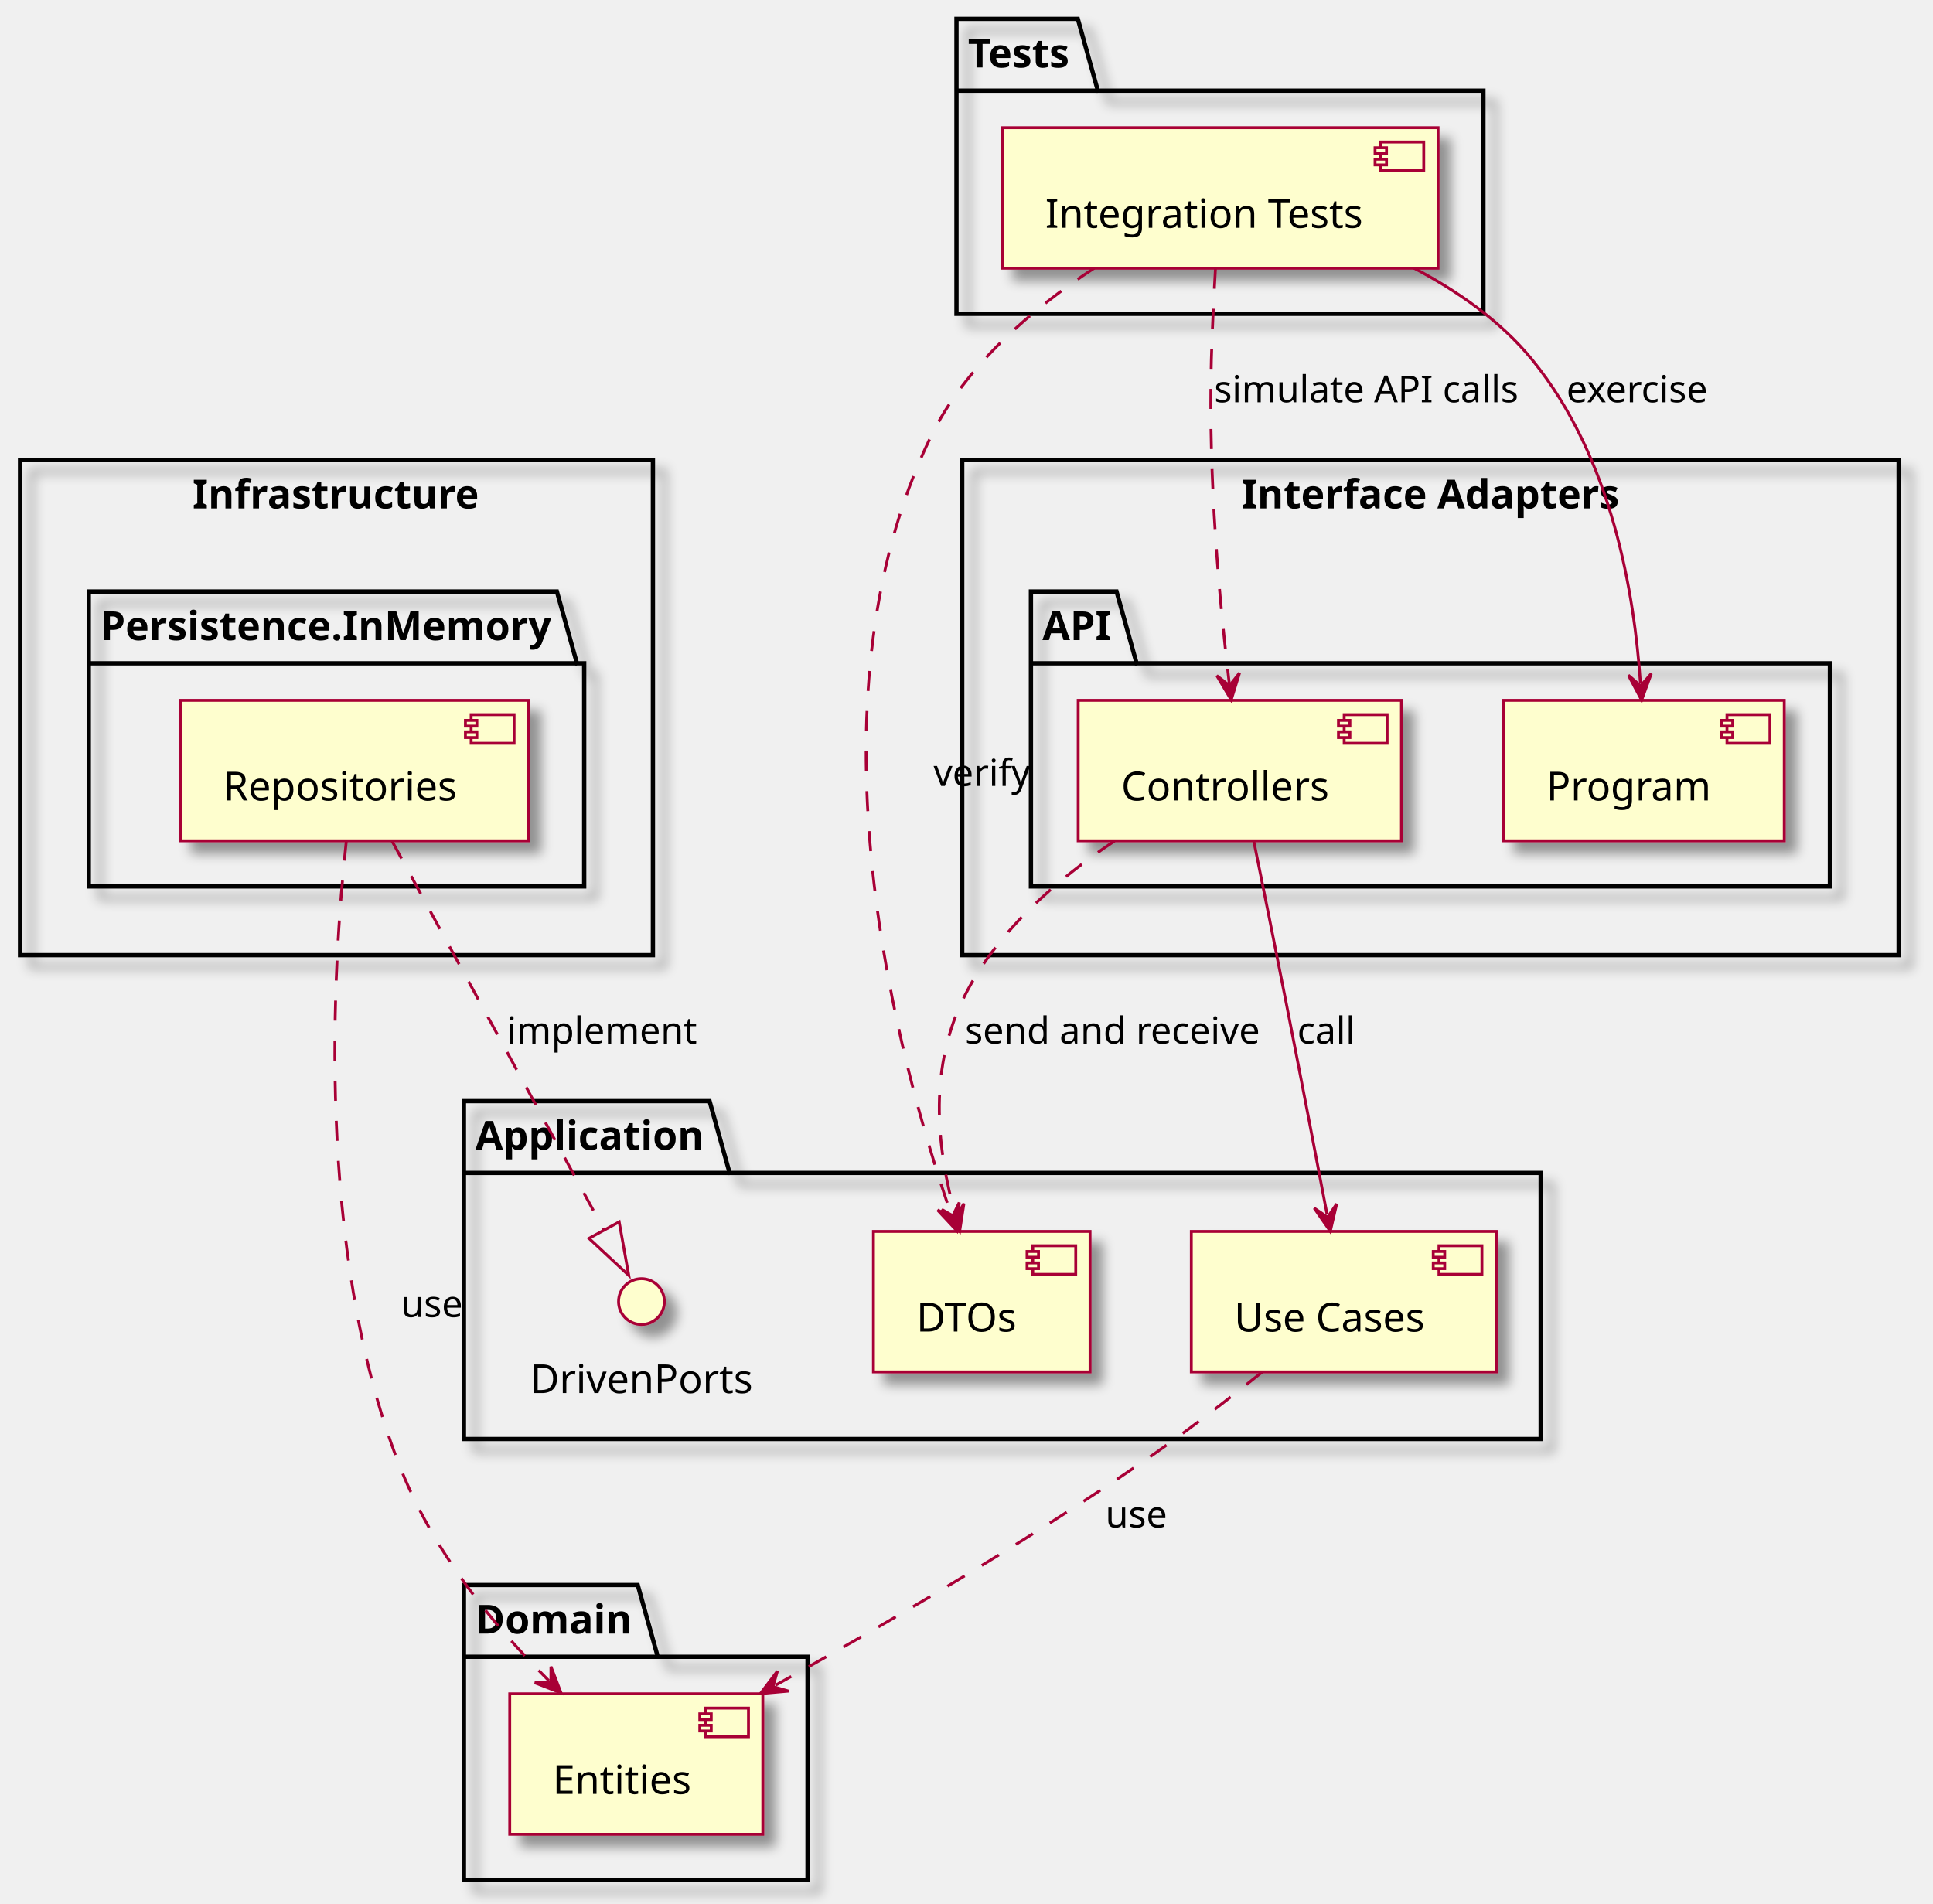
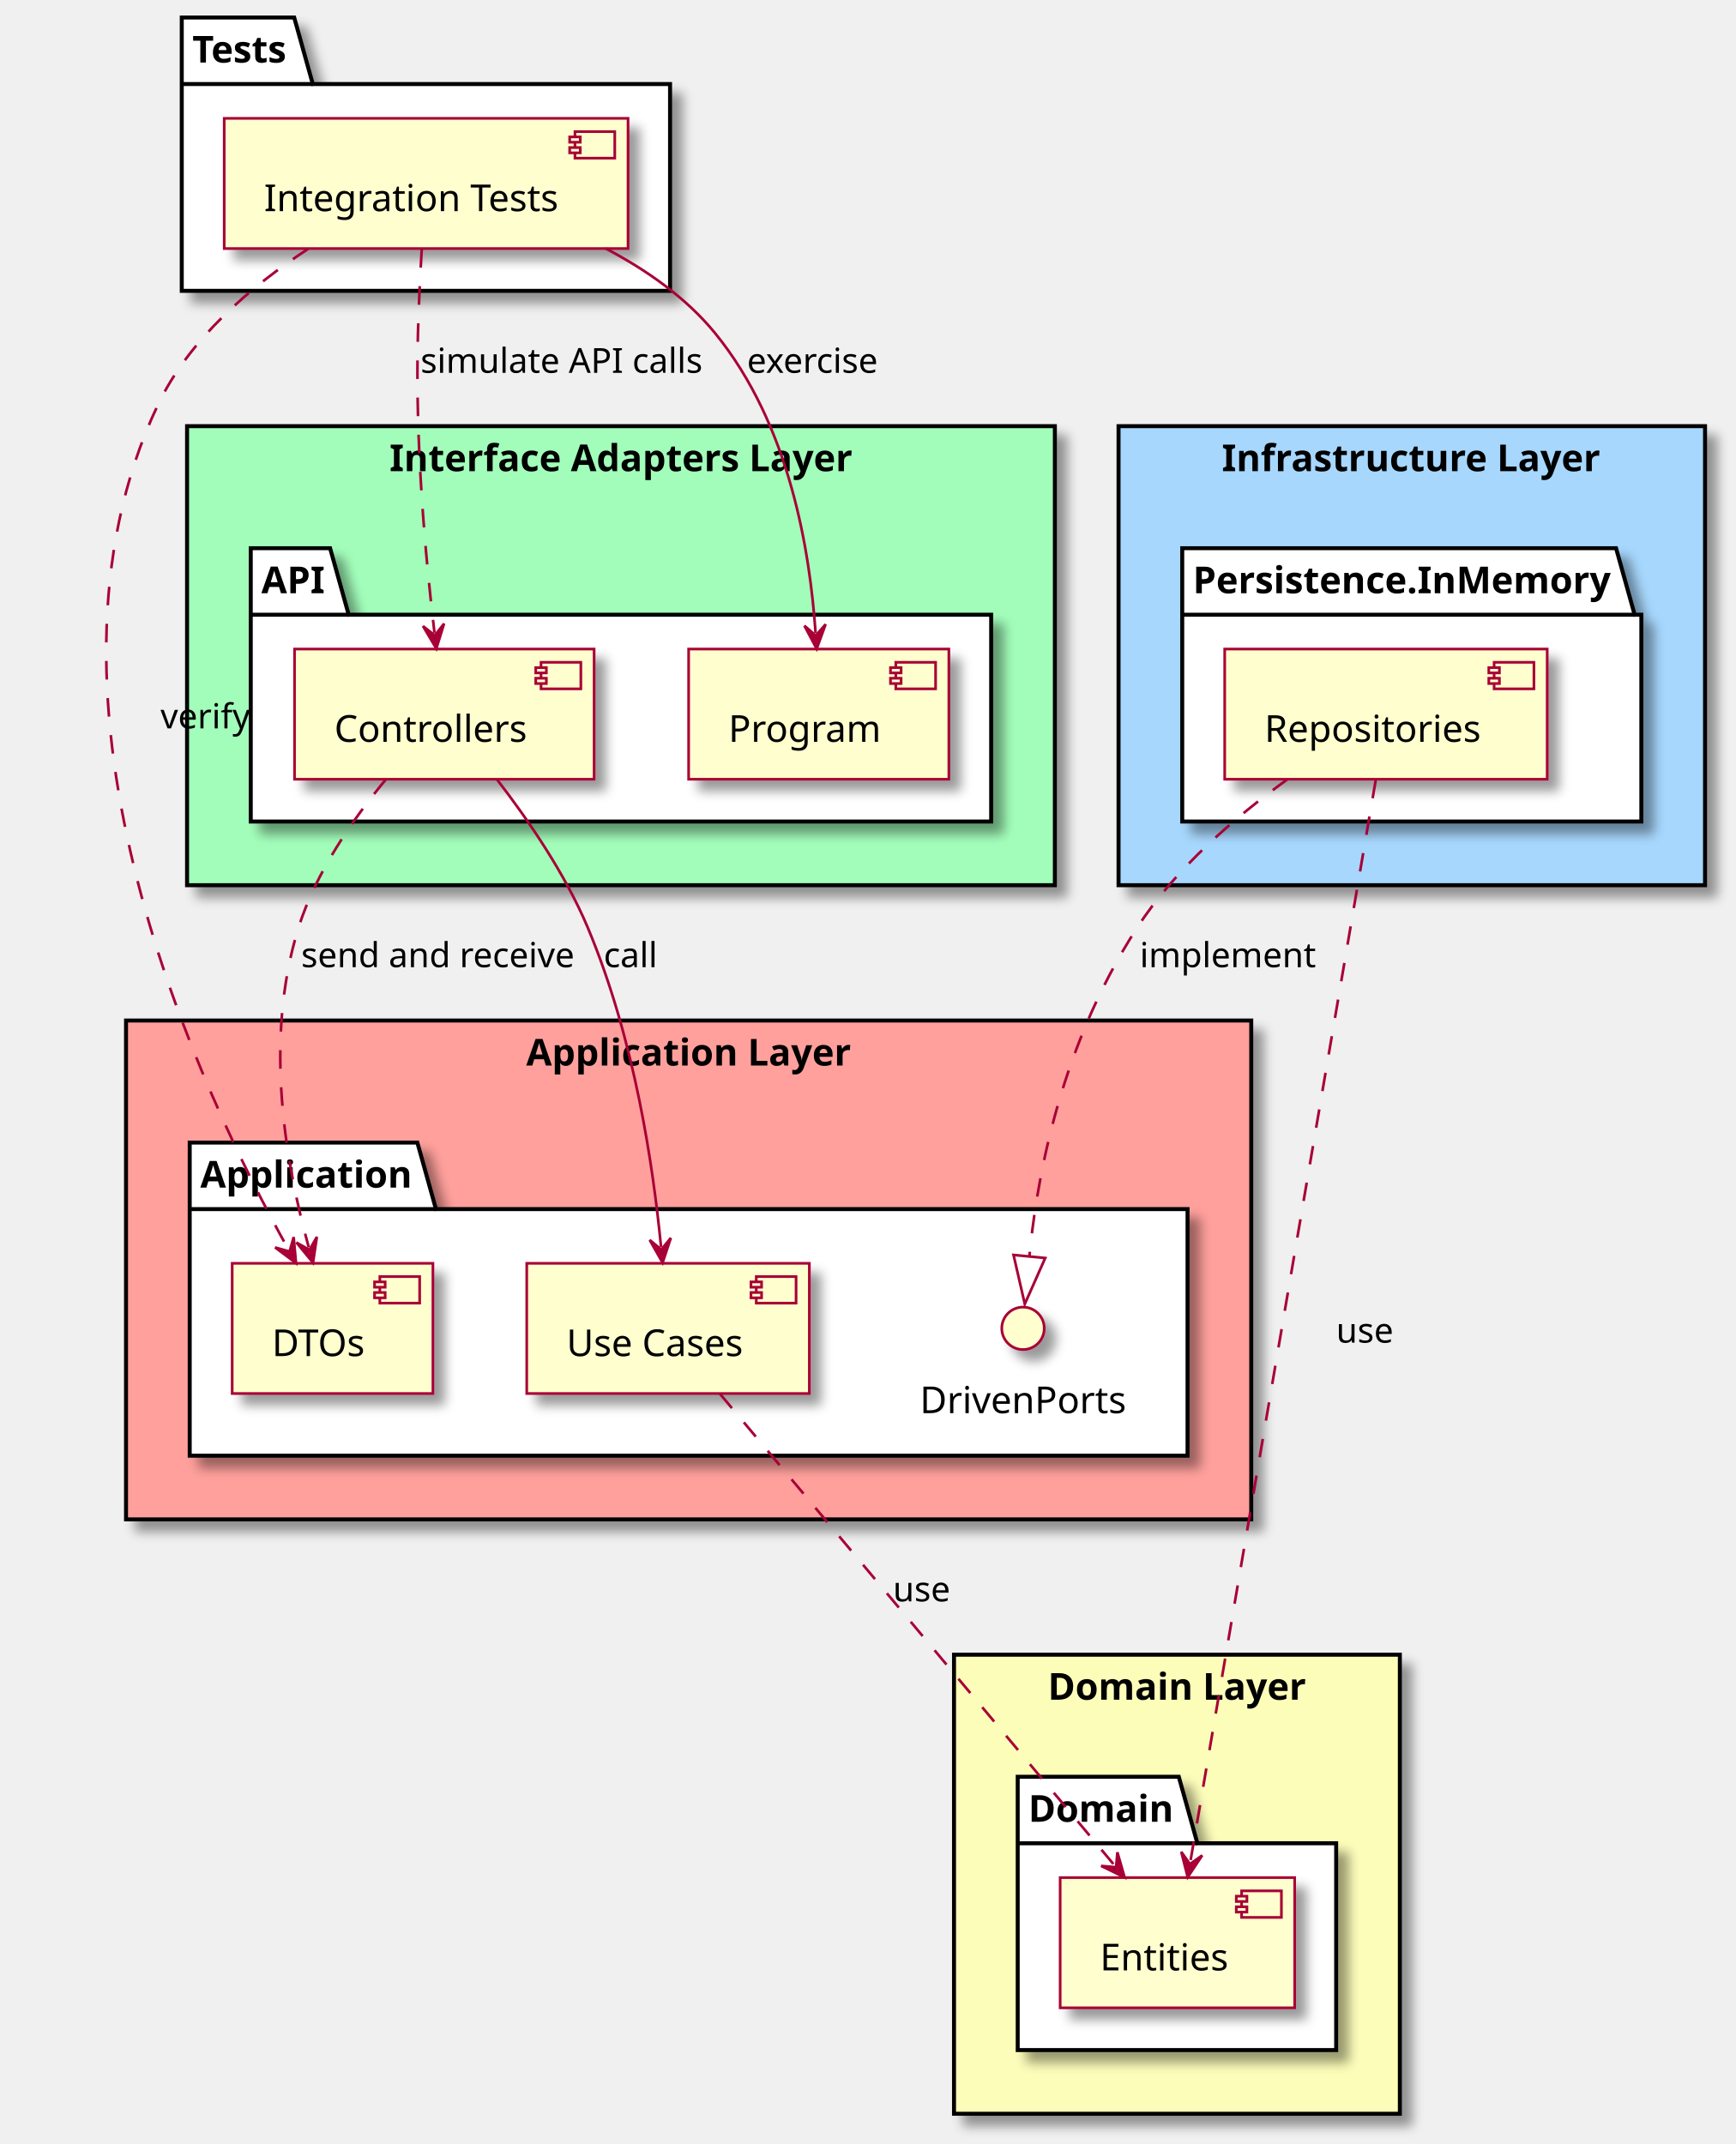
- <svg xmlns="http://www.w3.org/2000/svg" contentStyleType="text/css" height="665px" preserveAspectRatio="none" style="width:675px;height:665px;background:#FFFFFF;" version="1.1" viewBox="0 0 675 665" width="675px" zoomAndPan="magnify">
+ <svg xmlns="http://www.w3.org/2000/svg" contentStyleType="text/css" height="808px" preserveAspectRatio="none" style="width:654px;height:808px;background:#FFFFFF;" version="1.1" viewBox="0 0 654 808" width="654px" zoomAndPan="magnify">
  <defs>
-     <filter height="300%" id="fy37uzm4ynkod" width="300%" x="-1" y="-1">
+     <filter height="300%" id="f1bt03yk4s7x6h" width="300%" x="-1" y="-1">
      <feGaussianBlur result="blurOut" stdDeviation="2.0" />
      <feColorMatrix in="blurOut" result="blurOut2" type="matrix" values="0 0 0 0 0 0 0 0 0 0 0 0 0 0 0 0 0 0 .4 0" />
      <feOffset dx="4.0" dy="4.0" in="blurOut2" result="blurOut3" />
      <feBlend in="SourceGraphic" in2="blurOut3" mode="normal" />
    </filter>
  </defs>
  <g>
+     <g id="cluster_Domain Layer">
+       <rect fill="#FCFDB9" filter="url(#f1bt03yk4s7x6h)" height="173" style="stroke:#000000;stroke-width:1.5;" width="168" x="359.49" y="623.602" />
+       <text fill="#000000" font-family="sans-serif" font-size="14" font-weight="bold" lengthAdjust="spacing" textLength="97.3" x="394.84" y="640.568">Domain Layer</text>
+     </g>
    <g id="cluster_Domain">
-       <polygon fill="none" filter="url(#fy37uzm4ynkod)" points="162,553.602,222.698,553.602,229.698,578.67,282,578.67,282,656.602,162,656.602,162,553.602" style="stroke:#000000;stroke-width:1.5;" />
-       <line style="stroke:#000000;stroke-width:1.5;" x1="162" x2="229.698" y1="578.67" y2="578.67" />
-       <text fill="#000000" font-family="sans-serif" font-size="14" font-weight="bold" lengthAdjust="spacing" textLength="54.698" x="166" y="570.568">Domain</text>
+       <polygon fill="#FFFFFF" filter="url(#f1bt03yk4s7x6h)" points="383.49,669.602,444.188,669.602,451.188,694.67,503.49,694.67,503.49,772.602,383.49,772.602,383.49,669.602" style="stroke:#000000;stroke-width:1.5;" />
+       <line style="stroke:#000000;stroke-width:1.5;" x1="383.49" x2="451.188" y1="694.67" y2="694.67" />
+       <text fill="#000000" font-family="sans-serif" font-size="14" font-weight="bold" lengthAdjust="spacing" textLength="54.698" x="387.49" y="686.568">Domain</text>
+     </g>
+     <g id="cluster_Application Layer">
+       <rect fill="#FFA09C" filter="url(#f1bt03yk4s7x6h)" height="188" style="stroke:#000000;stroke-width:1.5;" width="424" x="47.49" y="384.602" />
+       <text fill="#000000" font-family="sans-serif" font-size="14" font-weight="bold" lengthAdjust="spacing" textLength="122.388" x="198.296" y="401.568">Application Layer</text>
    </g>
    <g id="cluster_Application">
-       <polygon fill="none" filter="url(#fy37uzm4ynkod)" points="162,384.602,247.786,384.602,254.786,409.67,538,409.67,538,502.602,162,502.602,162,384.602" style="stroke:#000000;stroke-width:1.5;" />
-       <line style="stroke:#000000;stroke-width:1.5;" x1="162" x2="254.786" y1="409.67" y2="409.67" />
-       <text fill="#000000" font-family="sans-serif" font-size="14" font-weight="bold" lengthAdjust="spacing" textLength="79.786" x="166" y="401.568">Application</text>
+       <polygon fill="#FFFFFF" filter="url(#f1bt03yk4s7x6h)" points="71.49,430.602,157.276,430.602,164.276,455.67,447.49,455.67,447.49,548.602,71.49,548.602,71.49,430.602" style="stroke:#000000;stroke-width:1.5;" />
+       <line style="stroke:#000000;stroke-width:1.5;" x1="71.49" x2="164.276" y1="455.67" y2="455.67" />
+       <text fill="#000000" font-family="sans-serif" font-size="14" font-weight="bold" lengthAdjust="spacing" textLength="79.786" x="75.49" y="447.568">Application</text>
    </g>
-     <g id="cluster_Infrastructure">
-       <rect fill="none" filter="url(#fy37uzm4ynkod)" height="173" style="stroke:#000000;stroke-width:1.5;" width="221" x="7" y="160.602" />
-       <text fill="#000000" font-family="sans-serif" font-size="14" font-weight="bold" lengthAdjust="spacing" textLength="100.562" x="67.219" y="177.568">Infrastructure</text>
+     <g id="cluster_Interface Adapters Layer">
+       <rect fill="#A2FDBA" filter="url(#f1bt03yk4s7x6h)" height="173" style="stroke:#000000;stroke-width:1.5;" width="327" x="70.49" y="160.602" />
+       <text fill="#000000" font-family="sans-serif" font-size="14" font-weight="bold" lengthAdjust="spacing" textLength="174.439" x="146.77" y="177.568">Interface Adapters Layer</text>
+     </g>
+     <g id="cluster_API">
+       <polygon fill="#FFFFFF" filter="url(#f1bt03yk4s7x6h)" points="94.49,206.602,124.388,206.602,131.388,231.67,373.49,231.67,373.49,309.602,94.49,309.602,94.49,206.602" style="stroke:#000000;stroke-width:1.5;" />
+       <line style="stroke:#000000;stroke-width:1.5;" x1="94.49" x2="131.388" y1="231.67" y2="231.67" />
+       <text fill="#000000" font-family="sans-serif" font-size="14" font-weight="bold" lengthAdjust="spacing" textLength="23.898" x="98.49" y="223.568">API</text>
+     </g>
+     <g id="cluster_Infrastructure Layer">
+       <rect fill="#A7D7FD" filter="url(#f1bt03yk4s7x6h)" height="173" style="stroke:#000000;stroke-width:1.5;" width="221" x="421.49" y="160.602" />
+       <text fill="#000000" font-family="sans-serif" font-size="14" font-weight="bold" lengthAdjust="spacing" textLength="143.163" x="460.408" y="177.568">Infrastructure Layer</text>
    </g>
    <g id="cluster_Persistence.InMemory">
-       <polygon fill="none" filter="url(#fy37uzm4ynkod)" points="31,206.602,194.471,206.602,201.471,231.67,204,231.67,204,309.602,31,309.602,31,206.602" style="stroke:#000000;stroke-width:1.5;" />
-       <line style="stroke:#000000;stroke-width:1.5;" x1="31" x2="201.471" y1="231.67" y2="231.67" />
-       <text fill="#000000" font-family="sans-serif" font-size="14" font-weight="bold" lengthAdjust="spacing" textLength="157.471" x="35" y="223.568">Persistence.InMemory</text>
-     </g>
-     <g id="cluster_Interface Adapters">
-       <rect fill="none" filter="url(#fy37uzm4ynkod)" height="173" style="stroke:#000000;stroke-width:1.5;" width="327" x="336" y="160.602" />
-       <text fill="#000000" font-family="sans-serif" font-size="14" font-weight="bold" lengthAdjust="spacing" textLength="131.838" x="433.581" y="177.568">Interface Adapters</text>
-     </g>
-     <g id="cluster_API">
-       <polygon fill="none" filter="url(#fy37uzm4ynkod)" points="360,206.602,389.898,206.602,396.898,231.67,639,231.67,639,309.602,360,309.602,360,206.602" style="stroke:#000000;stroke-width:1.5;" />
-       <line style="stroke:#000000;stroke-width:1.5;" x1="360" x2="396.898" y1="231.67" y2="231.67" />
-       <text fill="#000000" font-family="sans-serif" font-size="14" font-weight="bold" lengthAdjust="spacing" textLength="23.898" x="364" y="223.568">API</text>
+       <polygon fill="#FFFFFF" filter="url(#f1bt03yk4s7x6h)" points="445.49,206.602,608.961,206.602,615.961,231.67,618.49,231.67,618.49,309.602,445.49,309.602,445.49,206.602" style="stroke:#000000;stroke-width:1.5;" />
+       <line style="stroke:#000000;stroke-width:1.5;" x1="445.49" x2="615.961" y1="231.67" y2="231.67" />
+       <text fill="#000000" font-family="sans-serif" font-size="14" font-weight="bold" lengthAdjust="spacing" textLength="157.471" x="449.49" y="223.568">Persistence.InMemory</text>
    </g>
    <g id="cluster_Tests">
-       <polygon fill="none" filter="url(#fy37uzm4ynkod)" points="334,6.602,376.372,6.602,383.372,31.67,518,31.67,518,109.602,334,109.602,334,6.602" style="stroke:#000000;stroke-width:1.5;" />
-       <line style="stroke:#000000;stroke-width:1.5;" x1="334" x2="383.372" y1="31.67" y2="31.67" />
-       <text fill="#000000" font-family="sans-serif" font-size="14" font-weight="bold" lengthAdjust="spacing" textLength="36.372" x="338" y="23.568">Tests</text>
+       <polygon fill="#FFFFFF" filter="url(#f1bt03yk4s7x6h)" points="68.49,6.602,110.862,6.602,117.862,31.67,252.49,31.67,252.49,109.602,68.49,109.602,68.49,6.602" style="stroke:#000000;stroke-width:1.5;" />
+       <line style="stroke:#000000;stroke-width:1.5;" x1="68.49" x2="117.862" y1="31.67" y2="31.67" />
+       <text fill="#000000" font-family="sans-serif" font-size="14" font-weight="bold" lengthAdjust="spacing" textLength="36.372" x="72.49" y="23.568">Tests</text>
    </g>
    <g id="elem_Entities">
-       <rect fill="#FEFECE" filter="url(#fy37uzm4ynkod)" height="49.068" style="stroke:#A80036;stroke-width:1.0;" width="88.37" x="178" y="591.602" />
-       <rect fill="#FEFECE" height="10" style="stroke:#A80036;stroke-width:1.0;" width="15" x="246.37" y="596.602" />
-       <rect fill="#FEFECE" height="2" style="stroke:#A80036;stroke-width:1.0;" width="4" x="244.37" y="598.602" />
-       <rect fill="#FEFECE" height="2" style="stroke:#A80036;stroke-width:1.0;" width="4" x="244.37" y="602.602" />
-       <text fill="#000000" font-family="sans-serif" font-size="14" lengthAdjust="spacing" textLength="48.37" x="193" y="626.568">Entities</text>
+       <rect fill="#FEFECE" filter="url(#f1bt03yk4s7x6h)" height="49.068" style="stroke:#A80036;stroke-width:1.0;" width="88.37" x="399.49" y="707.602" />
+       <rect fill="#FEFECE" height="10" style="stroke:#A80036;stroke-width:1.0;" width="15" x="467.86" y="712.602" />
+       <rect fill="#FEFECE" height="2" style="stroke:#A80036;stroke-width:1.0;" width="4" x="465.86" y="714.602" />
+       <rect fill="#FEFECE" height="2" style="stroke:#A80036;stroke-width:1.0;" width="4" x="465.86" y="718.602" />
+       <text fill="#000000" font-family="sans-serif" font-size="14" lengthAdjust="spacing" textLength="48.37" x="414.49" y="742.568">Entities</text>
    </g>
    <g id="elem_DrivenPorts">
-       <ellipse cx="224" cy="454.602" fill="#FEFECE" filter="url(#fy37uzm4ynkod)" rx="8" ry="8" style="stroke:#A80036;stroke-width:1.0;" />
-       <text fill="#000000" font-family="sans-serif" font-size="14" lengthAdjust="spacing" textLength="77.756" x="185.122" y="486.568">DrivenPorts</text>
+       <ellipse cx="385.49" cy="500.602" fill="#FEFECE" filter="url(#f1bt03yk4s7x6h)" rx="8" ry="8" style="stroke:#A80036;stroke-width:1.0;" />
+       <text fill="#000000" font-family="sans-serif" font-size="14" lengthAdjust="spacing" textLength="77.756" x="346.612" y="532.568">DrivenPorts</text>
    </g>
    <g id="elem_Use Cases">
-       <rect fill="#FEFECE" filter="url(#fy37uzm4ynkod)" height="49.068" style="stroke:#A80036;stroke-width:1.0;" width="106.486" x="416" y="430.102" />
-       <rect fill="#FEFECE" height="10" style="stroke:#A80036;stroke-width:1.0;" width="15" x="502.486" y="435.102" />
-       <rect fill="#FEFECE" height="2" style="stroke:#A80036;stroke-width:1.0;" width="4" x="500.486" y="437.102" />
-       <rect fill="#FEFECE" height="2" style="stroke:#A80036;stroke-width:1.0;" width="4" x="500.486" y="441.102" />
-       <text fill="#000000" font-family="sans-serif" font-size="14" lengthAdjust="spacing" textLength="66.486" x="431" y="465.068">Use Cases</text>
+       <rect fill="#FEFECE" filter="url(#f1bt03yk4s7x6h)" height="49.068" style="stroke:#A80036;stroke-width:1.0;" width="106.486" x="198.49" y="476.102" />
+       <rect fill="#FEFECE" height="10" style="stroke:#A80036;stroke-width:1.0;" width="15" x="284.976" y="481.102" />
+       <rect fill="#FEFECE" height="2" style="stroke:#A80036;stroke-width:1.0;" width="4" x="282.976" y="483.102" />
+       <rect fill="#FEFECE" height="2" style="stroke:#A80036;stroke-width:1.0;" width="4" x="282.976" y="487.102" />
+       <text fill="#000000" font-family="sans-serif" font-size="14" lengthAdjust="spacing" textLength="66.486" x="213.49" y="511.068">Use Cases</text>
    </g>
    <g id="elem_DTOs">
-       <rect fill="#FEFECE" filter="url(#fy37uzm4ynkod)" height="49.068" style="stroke:#A80036;stroke-width:1.0;" width="75.644" x="305" y="430.102" />
-       <rect fill="#FEFECE" height="10" style="stroke:#A80036;stroke-width:1.0;" width="15" x="360.644" y="435.102" />
-       <rect fill="#FEFECE" height="2" style="stroke:#A80036;stroke-width:1.0;" width="4" x="358.644" y="437.102" />
-       <rect fill="#FEFECE" height="2" style="stroke:#A80036;stroke-width:1.0;" width="4" x="358.644" y="441.102" />
-       <text fill="#000000" font-family="sans-serif" font-size="14" lengthAdjust="spacing" textLength="35.644" x="320" y="465.068">DTOs</text>
+       <rect fill="#FEFECE" filter="url(#f1bt03yk4s7x6h)" height="49.068" style="stroke:#A80036;stroke-width:1.0;" width="75.644" x="87.49" y="476.102" />
+       <rect fill="#FEFECE" height="10" style="stroke:#A80036;stroke-width:1.0;" width="15" x="143.134" y="481.102" />
+       <rect fill="#FEFECE" height="2" style="stroke:#A80036;stroke-width:1.0;" width="4" x="141.134" y="483.102" />
+       <rect fill="#FEFECE" height="2" style="stroke:#A80036;stroke-width:1.0;" width="4" x="141.134" y="487.102" />
+       <text fill="#000000" font-family="sans-serif" font-size="14" lengthAdjust="spacing" textLength="35.644" x="102.49" y="511.068">DTOs</text>
+     </g>
+     <g id="elem_Controllers">
+       <rect fill="#FEFECE" filter="url(#f1bt03yk4s7x6h)" height="49.068" style="stroke:#A80036;stroke-width:1.0;" width="112.884" x="110.99" y="244.602" />
+       <rect fill="#FEFECE" height="10" style="stroke:#A80036;stroke-width:1.0;" width="15" x="203.874" y="249.602" />
+       <rect fill="#FEFECE" height="2" style="stroke:#A80036;stroke-width:1.0;" width="4" x="201.874" y="251.602" />
+       <rect fill="#FEFECE" height="2" style="stroke:#A80036;stroke-width:1.0;" width="4" x="201.874" y="255.602" />
+       <text fill="#000000" font-family="sans-serif" font-size="14" lengthAdjust="spacing" textLength="72.884" x="125.99" y="279.568">Controllers</text>
+     </g>
+     <g id="elem_Program">
+       <rect fill="#FEFECE" filter="url(#f1bt03yk4s7x6h)" height="49.068" style="stroke:#A80036;stroke-width:1.0;" width="98.058" x="259.49" y="244.602" />
+       <rect fill="#FEFECE" height="10" style="stroke:#A80036;stroke-width:1.0;" width="15" x="337.548" y="249.602" />
+       <rect fill="#FEFECE" height="2" style="stroke:#A80036;stroke-width:1.0;" width="4" x="335.548" y="251.602" />
+       <rect fill="#FEFECE" height="2" style="stroke:#A80036;stroke-width:1.0;" width="4" x="335.548" y="255.602" />
+       <text fill="#000000" font-family="sans-serif" font-size="14" lengthAdjust="spacing" textLength="58.058" x="274.49" y="279.568">Program</text>
    </g>
    <g id="elem_Repositories">
-       <rect fill="#FEFECE" filter="url(#fy37uzm4ynkod)" height="49.068" style="stroke:#A80036;stroke-width:1.0;" width="121.522" x="63" y="244.602" />
-       <rect fill="#FEFECE" height="10" style="stroke:#A80036;stroke-width:1.0;" width="15" x="164.522" y="249.602" />
-       <rect fill="#FEFECE" height="2" style="stroke:#A80036;stroke-width:1.0;" width="4" x="162.522" y="251.602" />
-       <rect fill="#FEFECE" height="2" style="stroke:#A80036;stroke-width:1.0;" width="4" x="162.522" y="255.602" />
-       <text fill="#000000" font-family="sans-serif" font-size="14" lengthAdjust="spacing" textLength="81.522" x="78" y="279.568">Repositories</text>
-     </g>
-     <g id="elem_Controllers">
-       <rect fill="#FEFECE" filter="url(#fy37uzm4ynkod)" height="49.068" style="stroke:#A80036;stroke-width:1.0;" width="112.884" x="376.5" y="244.602" />
-       <rect fill="#FEFECE" height="10" style="stroke:#A80036;stroke-width:1.0;" width="15" x="469.384" y="249.602" />
-       <rect fill="#FEFECE" height="2" style="stroke:#A80036;stroke-width:1.0;" width="4" x="467.384" y="251.602" />
-       <rect fill="#FEFECE" height="2" style="stroke:#A80036;stroke-width:1.0;" width="4" x="467.384" y="255.602" />
-       <text fill="#000000" font-family="sans-serif" font-size="14" lengthAdjust="spacing" textLength="72.884" x="391.5" y="279.568">Controllers</text>
-     </g>
-     <g id="elem_Program">
-       <rect fill="#FEFECE" filter="url(#fy37uzm4ynkod)" height="49.068" style="stroke:#A80036;stroke-width:1.0;" width="98.058" x="525" y="244.602" />
-       <rect fill="#FEFECE" height="10" style="stroke:#A80036;stroke-width:1.0;" width="15" x="603.058" y="249.602" />
-       <rect fill="#FEFECE" height="2" style="stroke:#A80036;stroke-width:1.0;" width="4" x="601.058" y="251.602" />
-       <rect fill="#FEFECE" height="2" style="stroke:#A80036;stroke-width:1.0;" width="4" x="601.058" y="255.602" />
-       <text fill="#000000" font-family="sans-serif" font-size="14" lengthAdjust="spacing" textLength="58.058" x="540" y="279.568">Program</text>
+       <rect fill="#FEFECE" filter="url(#f1bt03yk4s7x6h)" height="49.068" style="stroke:#A80036;stroke-width:1.0;" width="121.522" x="461.49" y="244.602" />
+       <rect fill="#FEFECE" height="10" style="stroke:#A80036;stroke-width:1.0;" width="15" x="563.012" y="249.602" />
+       <rect fill="#FEFECE" height="2" style="stroke:#A80036;stroke-width:1.0;" width="4" x="561.012" y="251.602" />
+       <rect fill="#FEFECE" height="2" style="stroke:#A80036;stroke-width:1.0;" width="4" x="561.012" y="255.602" />
+       <text fill="#000000" font-family="sans-serif" font-size="14" lengthAdjust="spacing" textLength="81.522" x="476.49" y="279.568">Repositories</text>
    </g>
    <g id="elem_Integration Tests">
-       <rect fill="#FEFECE" filter="url(#fy37uzm4ynkod)" height="49.068" style="stroke:#A80036;stroke-width:1.0;" width="152.168" x="350" y="44.602" />
-       <rect fill="#FEFECE" height="10" style="stroke:#A80036;stroke-width:1.0;" width="15" x="482.168" y="49.602" />
-       <rect fill="#FEFECE" height="2" style="stroke:#A80036;stroke-width:1.0;" width="4" x="480.168" y="51.602" />
-       <rect fill="#FEFECE" height="2" style="stroke:#A80036;stroke-width:1.0;" width="4" x="480.168" y="55.602" />
-       <text fill="#000000" font-family="sans-serif" font-size="14" lengthAdjust="spacing" textLength="112.168" x="365" y="79.568">Integration Tests</text>
+       <rect fill="#FEFECE" filter="url(#f1bt03yk4s7x6h)" height="49.068" style="stroke:#A80036;stroke-width:1.0;" width="152.168" x="84.49" y="44.602" />
+       <rect fill="#FEFECE" height="10" style="stroke:#A80036;stroke-width:1.0;" width="15" x="216.658" y="49.602" />
+       <rect fill="#FEFECE" height="2" style="stroke:#A80036;stroke-width:1.0;" width="4" x="214.658" y="51.602" />
+       <rect fill="#FEFECE" height="2" style="stroke:#A80036;stroke-width:1.0;" width="4" x="214.658" y="55.602" />
+       <text fill="#000000" font-family="sans-serif" font-size="14" lengthAdjust="spacing" textLength="112.168" x="99.49" y="79.568">Integration Tests</text>
    </g>
    <g id="link_Use Cases_Entities">
-       <path d="M440.7,479.232 C428.2,489.292 413.16,500.922 399,510.602 C354.96,540.712 307.236,568.38 270.796,588.61 " fill="none" id="Use Cases-to-Entities" style="stroke:#A80036;stroke-width:1.0;stroke-dasharray:7.0,7.0;" />
-       <polygon fill="#A80036" points="265.55,591.522,275.36,590.651,269.921,589.095,271.477,583.656,265.55,591.522" style="stroke:#A80036;stroke-width:1.0;" />
-       <text fill="#000000" font-family="sans-serif" font-size="13" lengthAdjust="spacing" textLength="21.593" x="386" y="533.499">use</text>
+       <path d="M271.31,525.302 C308.2,569.392 383.12,658.94 419.92,702.93 " fill="none" id="Use Cases-to-Entities" style="stroke:#A80036;stroke-width:1.0;stroke-dasharray:7.0,7.0;" />
+       <polygon fill="#A80036" points="423.77,707.532,421.063,698.062,420.562,703.697,414.927,703.196,423.77,707.532" style="stroke:#A80036;stroke-width:1.0;" />
+       <text fill="#000000" font-family="sans-serif" font-size="13" lengthAdjust="spacing" textLength="21.593" x="336.49" y="603.499">use</text>
    </g>
    <g id="link_Controllers_Use Cases">
-       <path d="M437.81,293.742 C441.02,309.552 445.3,330.812 449,349.602 C454.43,377.202 459.387,403.068 463.407,424.158 " fill="none" id="Controllers-to-Use Cases" style="stroke:#A80036;stroke-width:1.0;" />
-       <polygon fill="#A80036" points="464.53,430.052,466.774,420.462,463.594,425.14,458.916,421.96,464.53,430.052" style="stroke:#A80036;stroke-width:1.0;" />
-       <text fill="#000000" font-family="sans-serif" font-size="13" lengthAdjust="spacing" textLength="20.241" x="453" y="364.499">call</text>
+       <path d="M187.23,293.692 C198.88,308.792 212.97,329.292 221.49,349.602 C239.26,391.972 246.125,439.611 249.095,469.911 " fill="none" id="Controllers-to-Use Cases" style="stroke:#A80036;stroke-width:1.0;" />
+       <polygon fill="#A80036" points="249.68,475.882,252.783,466.535,249.192,470.906,244.821,467.315,249.68,475.882" style="stroke:#A80036;stroke-width:1.0;" />
+       <text fill="#000000" font-family="sans-serif" font-size="13" lengthAdjust="spacing" textLength="20.241" x="227.49" y="364.499">call</text>
    </g>
    <g id="link_Controllers_DTOs">
-       <path d="M389.17,293.742 C369.01,307.202 347.13,326.082 336,349.602 C323.92,375.122 327.591,402.361 333.531,424.281 " fill="none" id="Controllers-to-DTOs" style="stroke:#A80036;stroke-width:1.0;stroke-dasharray:7.0,7.0;" />
-       <polygon fill="#A80036" points="335.1,430.072,336.607,420.339,333.792,425.246,328.885,422.432,335.1,430.072" style="stroke:#A80036;stroke-width:1.0;" />
-       <text fill="#000000" font-family="sans-serif" font-size="13" lengthAdjust="spacing" textLength="103.233" x="337" y="364.499">send and receive</text>
+       <path d="M145.36,293.782 C133.07,308.602 118.99,328.772 112.49,349.602 C99.05,392.642 108.031,439.999 116.351,470.089 " fill="none" id="Controllers-to-DTOs" style="stroke:#A80036;stroke-width:1.0;stroke-dasharray:7.0,7.0;" />
+       <polygon fill="#A80036" points="117.95,475.872,119.407,466.132,116.618,471.053,111.696,468.264,117.95,475.872" style="stroke:#A80036;stroke-width:1.0;" />
+       <text fill="#000000" font-family="sans-serif" font-size="13" lengthAdjust="spacing" textLength="103.233" x="113.49" y="364.499">send and receive</text>
    </g>
    <g id="link_Repositories_Entities">
-       <path d="M120.94,293.622 C116.16,337.832 110.2,435.622 139,510.602 C151.13,542.182 172.185,567.482 191.675,587.042 " fill="none" id="Repositories-to-Entities" style="stroke:#A80036;stroke-width:1.0;stroke-dasharray:7.0,7.0;" />
-       <polygon fill="#A80036" points="195.91,591.292,192.391,582.093,192.381,587.75,186.724,587.74,195.91,591.292" style="stroke:#A80036;stroke-width:1.0;" />
-       <text fill="#000000" font-family="sans-serif" font-size="13" lengthAdjust="spacing" textLength="21.593" x="140" y="459.999">use</text>
+       <path d="M518.41,293.912 C504.81,373.292 462.123,622.348 448.563,701.518 " fill="none" id="Repositories-to-Entities" style="stroke:#A80036;stroke-width:1.0;stroke-dasharray:7.0,7.0;" />
+       <polygon fill="#A80036" points="447.55,707.432,453.012,699.236,448.394,702.504,445.127,697.886,447.55,707.432" style="stroke:#A80036;stroke-width:1.0;" />
+       <text fill="#000000" font-family="sans-serif" font-size="13" lengthAdjust="spacing" textLength="21.593" x="503.49" y="505.999">use</text>
    </g>
    <g id="link_Repositories_DrivenPorts">
-       <path d="M136.87,293.712 C159.45,335.142 196.546,403.227 210.946,429.647 " fill="none" id="Repositories-to-DrivenPorts" style="stroke:#A80036;stroke-width:1.0;stroke-dasharray:7.0,7.0;" />
-       <polygon fill="none" points="219.56,445.452,216.214,426.776,205.677,432.519,219.56,445.452" style="stroke:#A80036;stroke-width:1.0;" />
-       <text fill="#000000" font-family="sans-serif" font-size="13" lengthAdjust="spacing" textLength="66.404" x="177" y="364.499">implement</text>
+       <path d="M485.23,293.622 C465.75,307.682 443,327.162 428.49,349.602 C397.6,397.372 390.179,449.795 387.889,473.525 " fill="none" id="Repositories-to-DrivenPorts" style="stroke:#A80036;stroke-width:1.0;stroke-dasharray:7.0,7.0;" />
+       <polygon fill="none" points="386.16,491.442,393.861,474.102,381.917,472.949,386.16,491.442" style="stroke:#A80036;stroke-width:1.0;" />
+       <text fill="#000000" font-family="sans-serif" font-size="13" lengthAdjust="spacing" textLength="66.404" x="429.49" y="364.499">implement</text>
    </g>
    <g id="link_Integration Tests_Program">
-       <path d="M493.66,93.602 C509.05,101.682 524.07,112.182 535,125.602 C563.26,160.302 570.703,207.927 572.833,238.536 " fill="none" id="Integration Tests-to-Program" style="stroke:#A80036;stroke-width:1.0;" />
-       <polygon fill="#A80036" points="573.25,244.522,576.616,235.266,572.903,239.534,568.635,235.821,573.25,244.522" style="stroke:#A80036;stroke-width:1.0;" />
-       <text fill="#000000" font-family="sans-serif" font-size="13" lengthAdjust="spacing" textLength="50.063" x="547" y="140.499">exercise</text>
+       <path d="M228.15,93.602 C243.54,101.682 258.56,112.182 269.49,125.602 C297.75,160.302 305.193,207.927 307.324,238.536 " fill="none" id="Integration Tests-to-Program" style="stroke:#A80036;stroke-width:1.0;" />
+       <polygon fill="#A80036" points="307.74,244.522,311.106,235.266,307.393,239.534,303.125,235.821,307.74,244.522" style="stroke:#A80036;stroke-width:1.0;" />
+       <text fill="#000000" font-family="sans-serif" font-size="13" lengthAdjust="spacing" textLength="50.063" x="281.49" y="140.499">exercise</text>
    </g>
    <g id="link_Integration Tests_Controllers">
-       <path d="M424.43,93.862 C423.86,103.682 423.28,115.182 423,125.602 C421.87,167.502 425.885,210.224 429.226,238.474 " fill="none" id="Integration Tests-to-Controllers" style="stroke:#A80036;stroke-width:1.0;stroke-dasharray:7.0,7.0;" />
-       <polygon fill="#A80036" points="429.93,244.432,432.846,235.025,429.343,239.467,424.901,235.964,429.93,244.432" style="stroke:#A80036;stroke-width:1.0;" />
-       <text fill="#000000" font-family="sans-serif" font-size="13" lengthAdjust="spacing" textLength="106.249" x="424" y="140.499">simulate API calls</text>
+       <path d="M158.92,93.862 C158.35,103.682 157.77,115.182 157.49,125.602 C156.36,167.502 160.375,210.224 163.715,238.474 " fill="none" id="Integration Tests-to-Controllers" style="stroke:#A80036;stroke-width:1.0;stroke-dasharray:7.0,7.0;" />
+       <polygon fill="#A80036" points="164.42,244.432,167.336,235.025,163.833,239.467,159.391,235.964,164.42,244.432" style="stroke:#A80036;stroke-width:1.0;" />
+       <text fill="#000000" font-family="sans-serif" font-size="13" lengthAdjust="spacing" textLength="106.249" x="158.49" y="140.499">simulate API calls</text>
    </g>
    <g id="link_Integration Tests_DTOs">
-       <path d="M382.1,93.642 C360.72,107.672 337.08,127.632 325,152.602 C279.52,246.622 313.904,371.23 332.154,424.16 " fill="none" id="Integration Tests-to-DTOs" style="stroke:#A80036;stroke-width:1.0;stroke-dasharray:7.0,7.0;" />
-       <polygon fill="#A80036" points="334.11,429.832,334.958,420.02,332.48,425.105,327.395,422.627,334.11,429.832" style="stroke:#A80036;stroke-width:1.0;" />
-       <text fill="#000000" font-family="sans-serif" font-size="13" lengthAdjust="spacing" textLength="33.761" x="326" y="274.499">verify</text>
+       <path d="M116.17,93.742 C94.82,107.742 71.33,127.642 59.49,152.602 C6,265.352 76.338,412.871 108.628,470.791 " fill="none" id="Integration Tests-to-DTOs" style="stroke:#A80036;stroke-width:1.0;stroke-dasharray:7.0,7.0;" />
+       <polygon fill="#A80036" points="111.55,476.032,110.661,466.223,109.115,471.665,103.674,470.119,111.55,476.032" style="stroke:#A80036;stroke-width:1.0;" />
+       <text fill="#000000" font-family="sans-serif" font-size="13" lengthAdjust="spacing" textLength="33.761" x="60.49" y="274.499">verify</text>
    </g>
  </g>
</svg>
